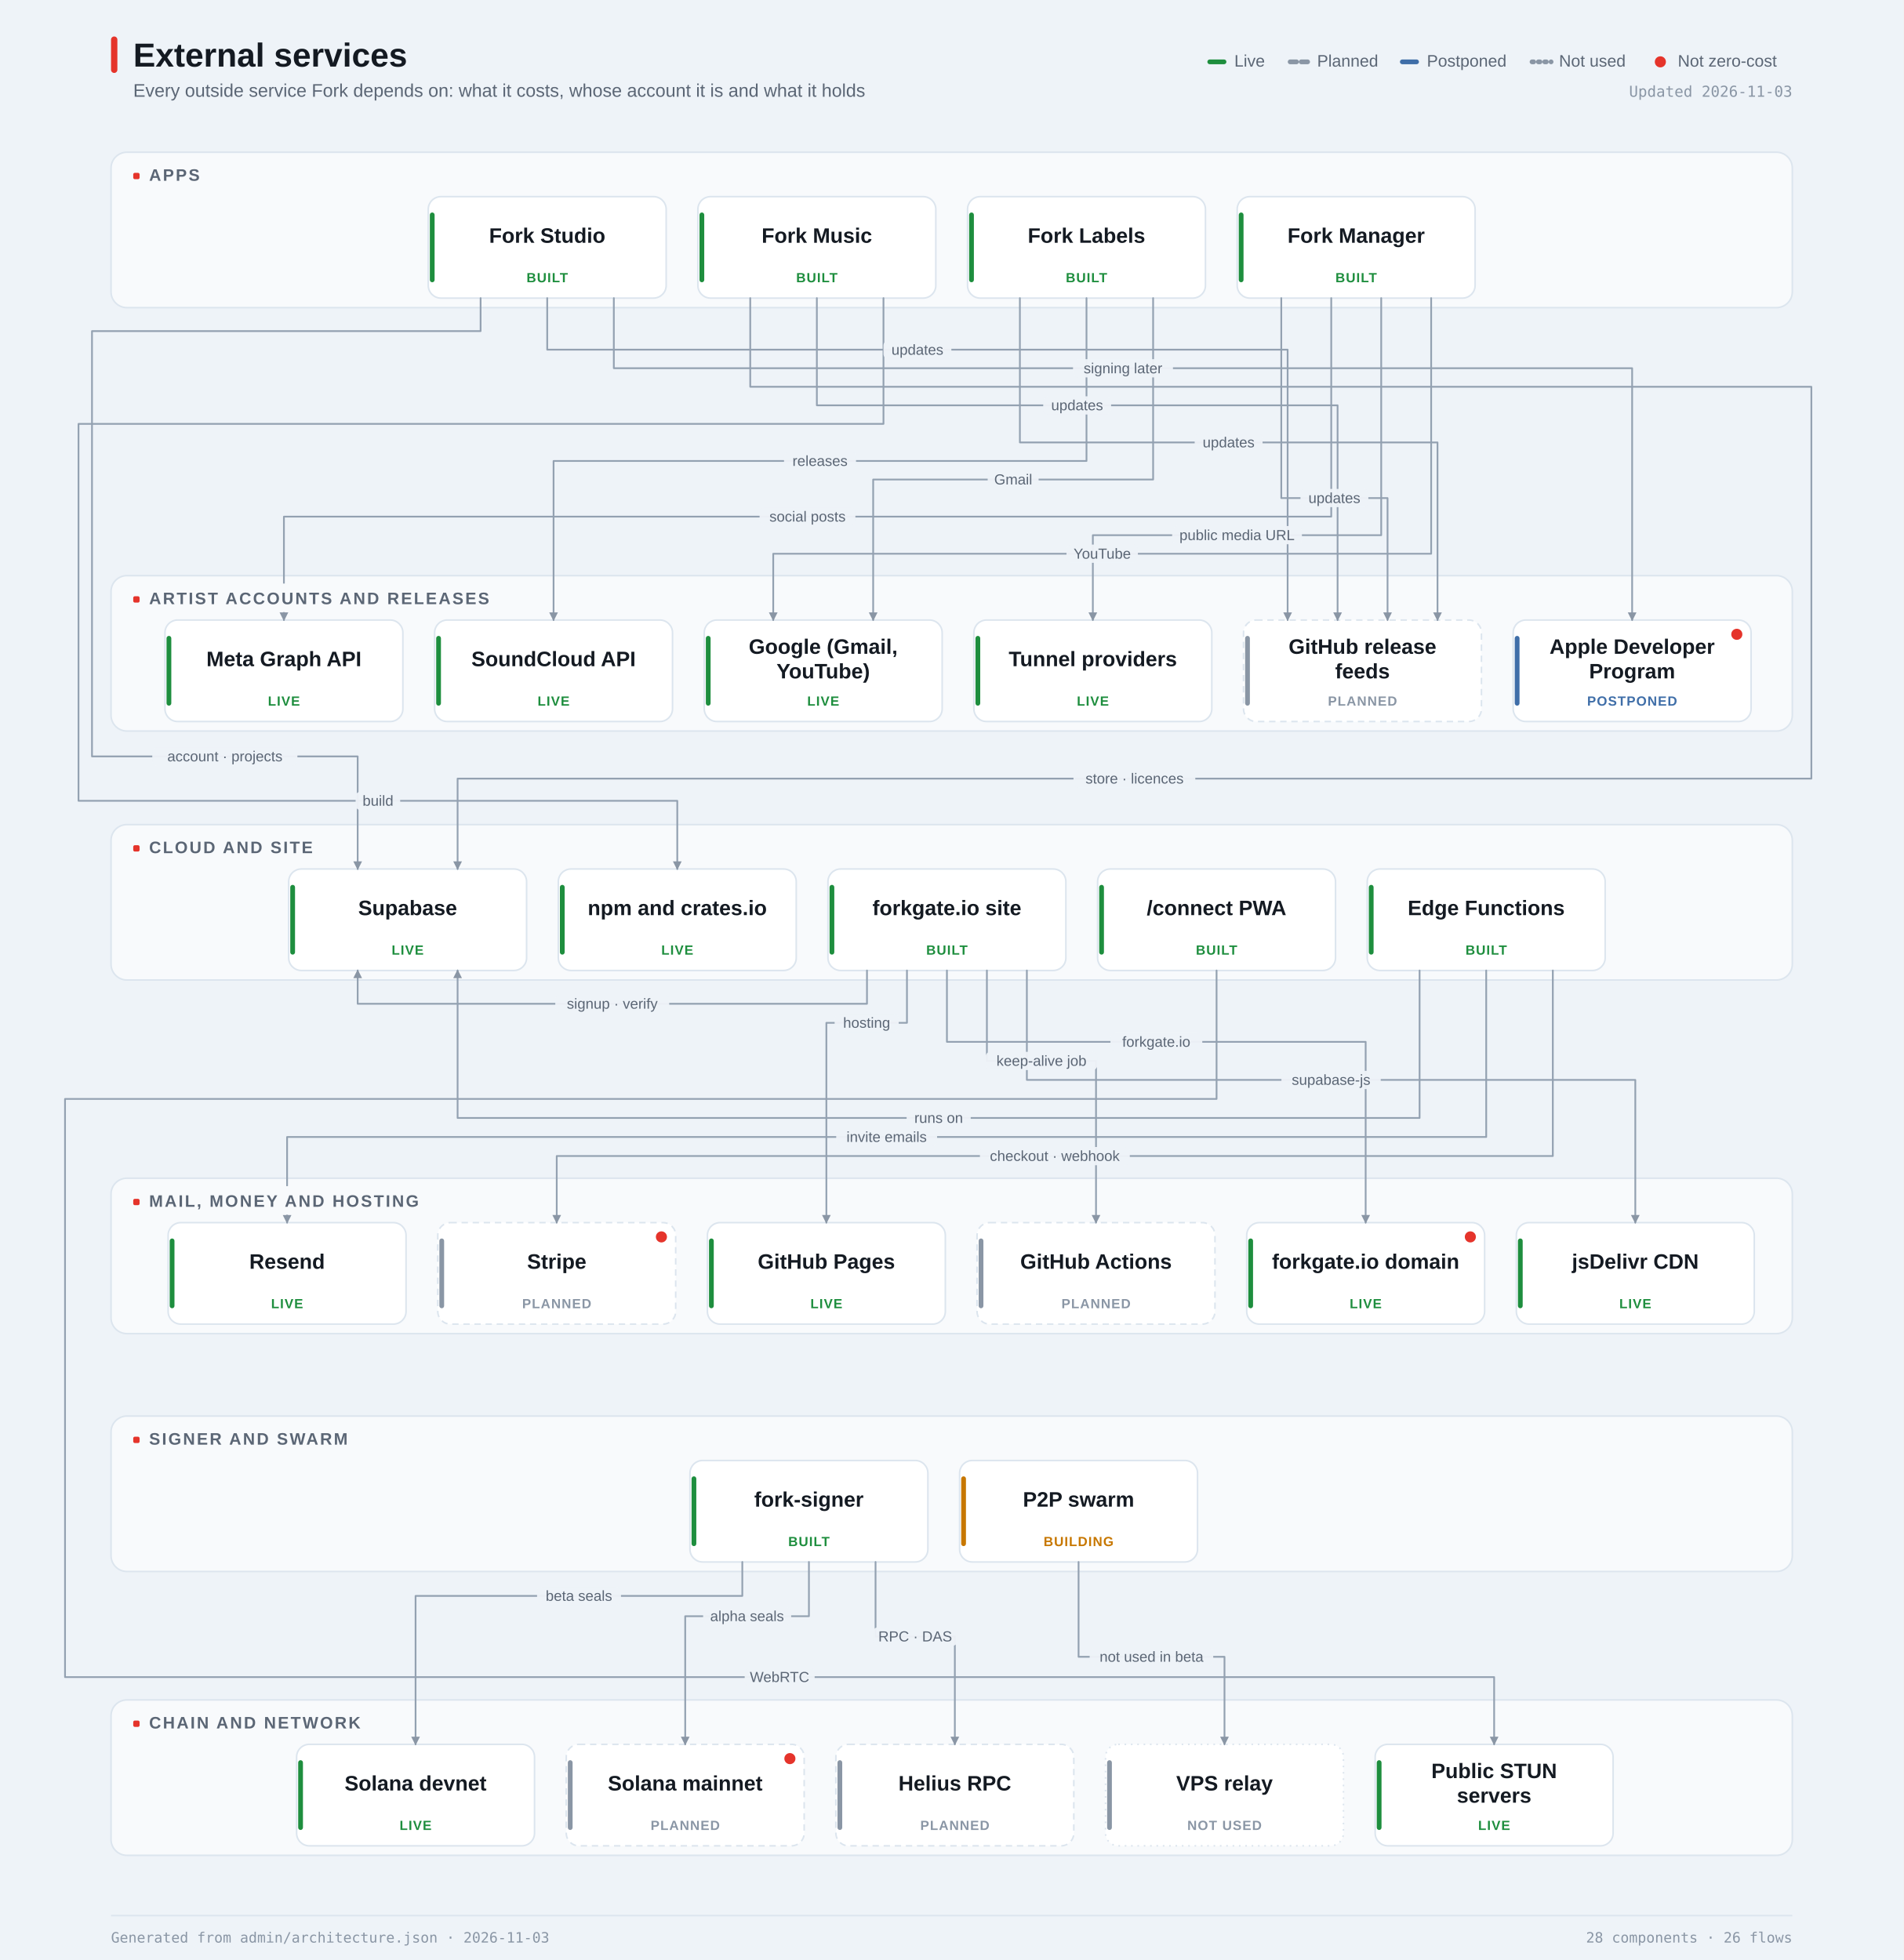
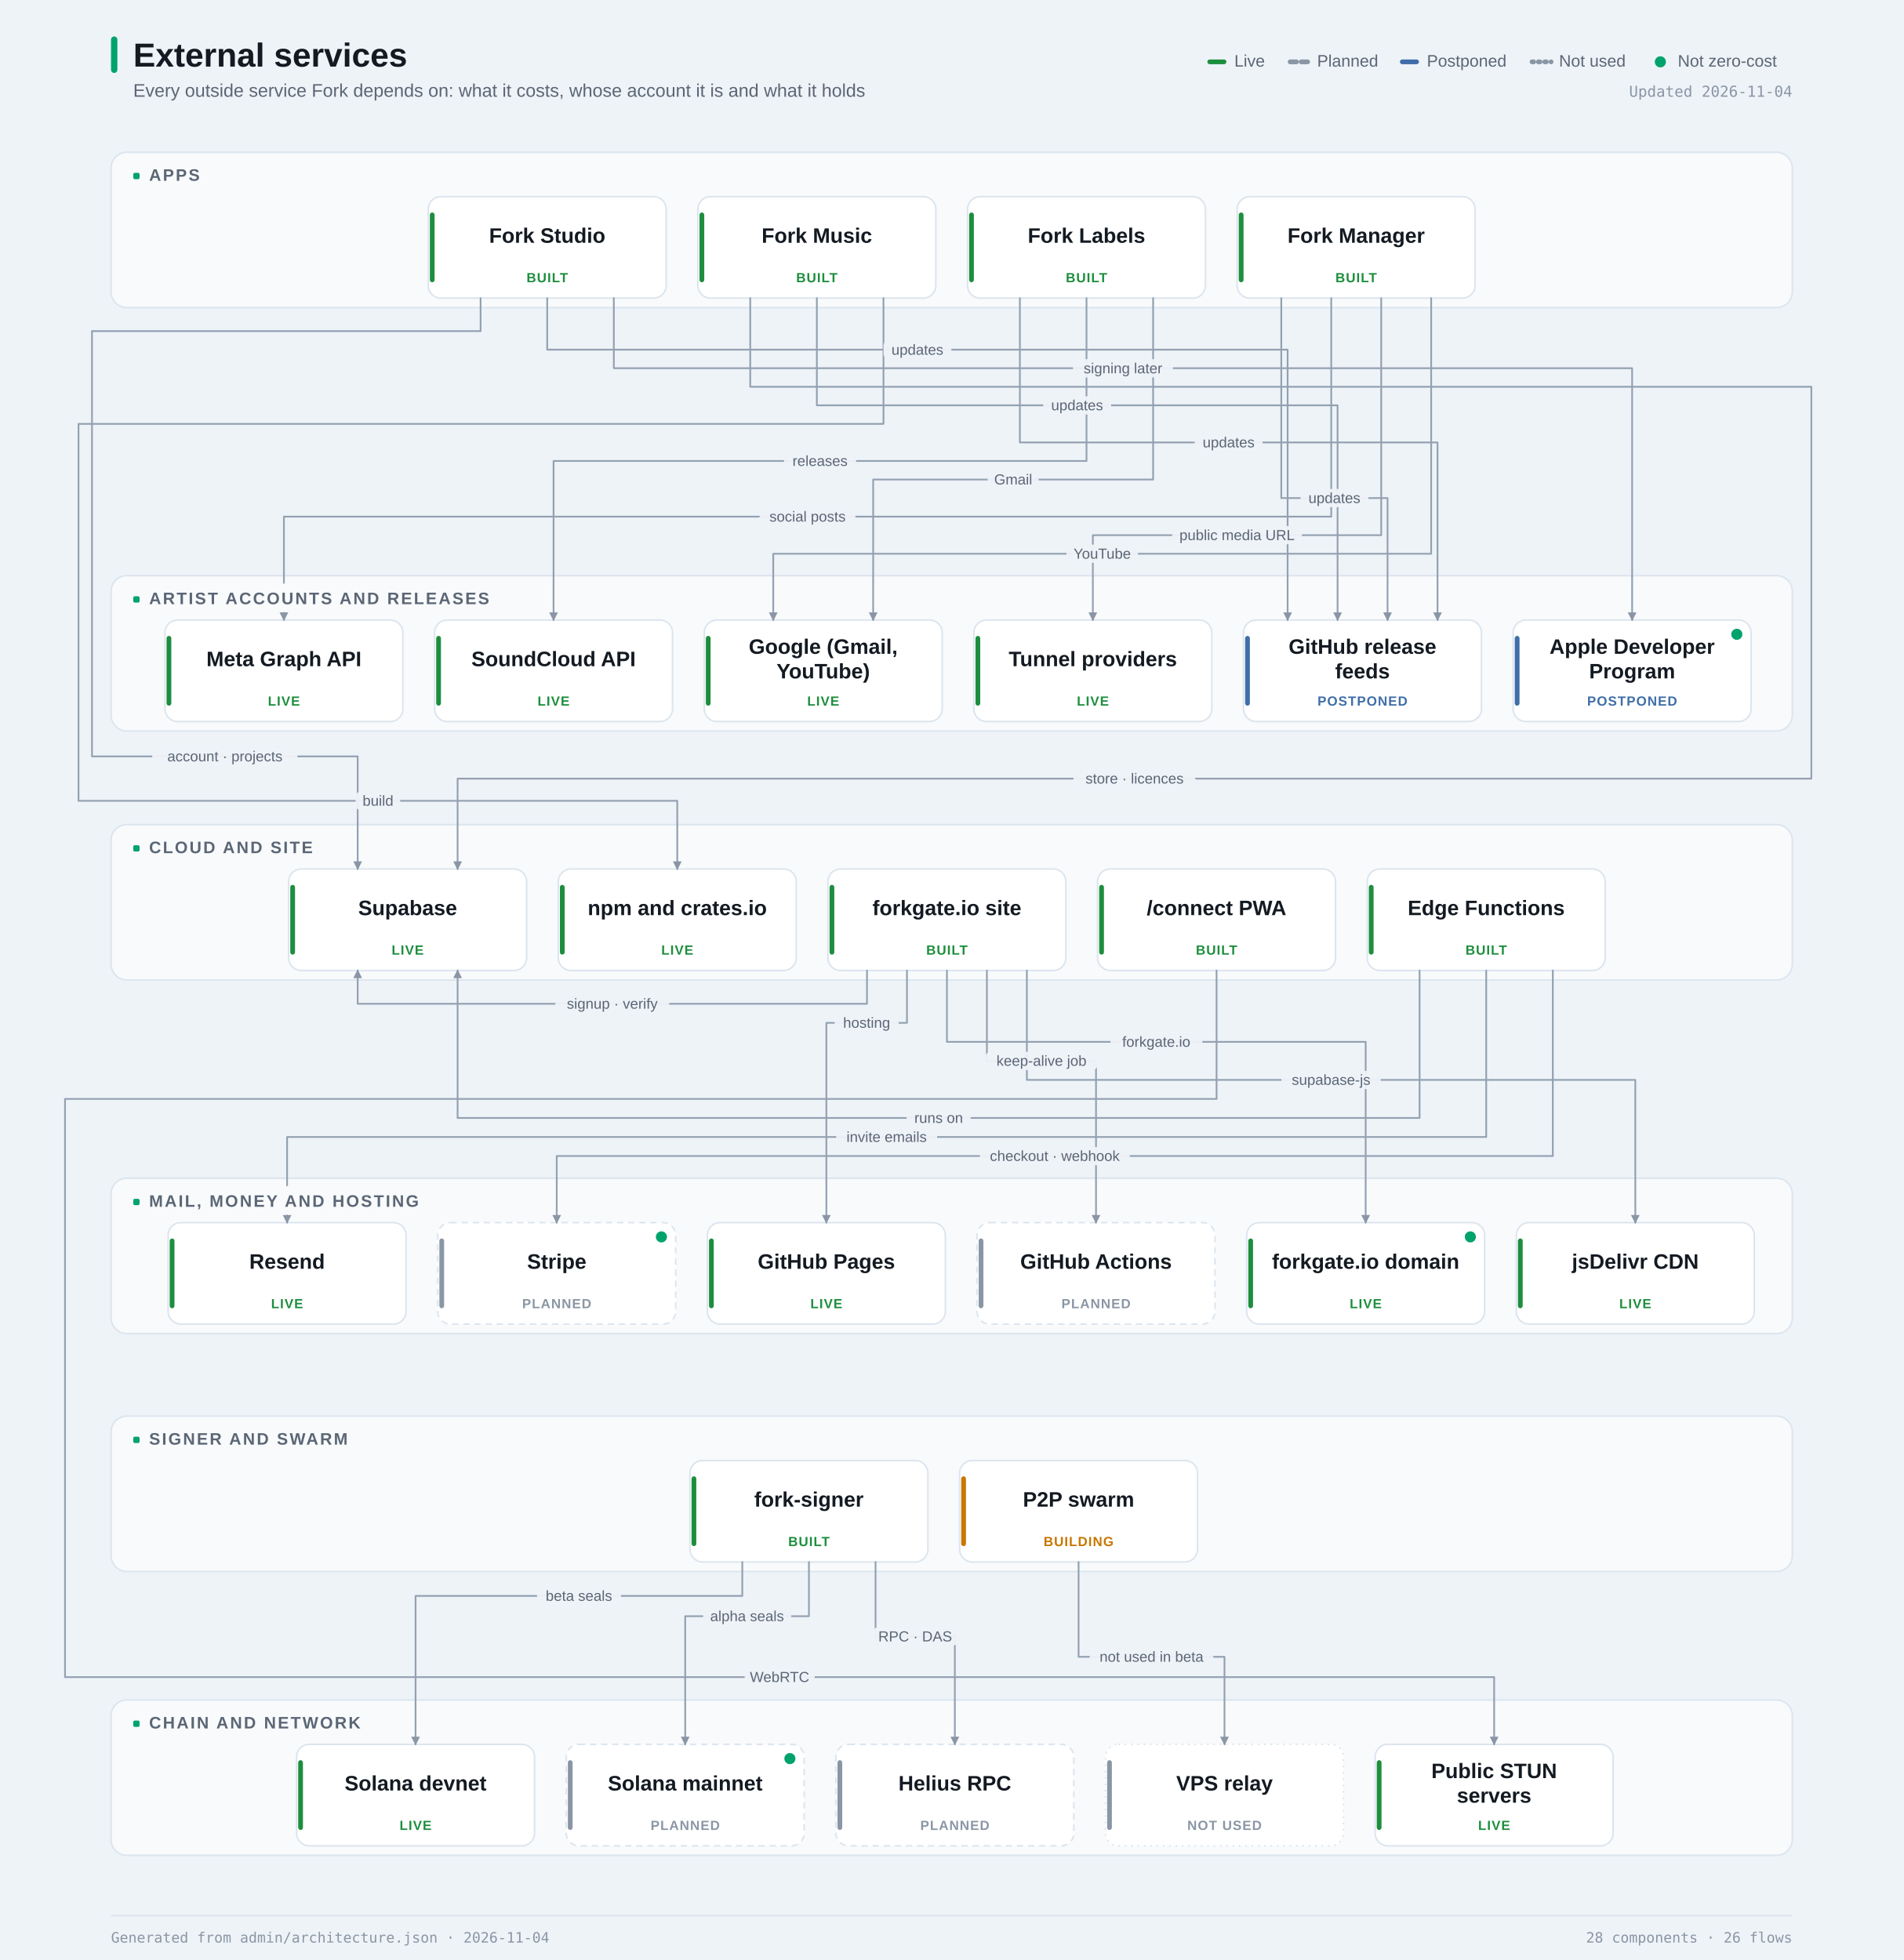
<svg xmlns="http://www.w3.org/2000/svg" width="1200" height="1236" viewBox="0 0 1200 1236" role="img" aria-labelledby="ar-title ar-desc">
  <defs>
    <marker id="ar-arrow" viewBox="0 0 8 8" refX="7" refY="4" markerWidth="5" markerHeight="5" orient="auto-start-reverse">
      <path d="M0 0 L8 4 L0 8 Z" fill="#8A96A5" />
    </marker>
  </defs>
  <rect width="1200" height="1236" fill="#EEF3F8" />
-   <rect x="70" y="23" width="4" height="23" rx="2" fill="#E5342B" />
+   <rect x="70" y="23" width="4" height="23" rx="2" fill="#00A36C" />
  <text x="84" y="42" font-family="-apple-system,BlinkMacSystemFont,&quot;SF Pro Text&quot;,&quot;Helvetica Neue&quot;,Arial,sans-serif" font-size="21" font-weight="700" fill="#141A22">External services</text>
  <text x="84" y="61" font-family="-apple-system,BlinkMacSystemFont,&quot;SF Pro Text&quot;,&quot;Helvetica Neue&quot;,Arial,sans-serif" font-size="11.5" font-weight="400" fill="#5B6675">Every outside service Fork depends on: what it costs, whose account it is and what it holds</text>
  <rect x="761.2" y="37.5" width="12" height="3" rx="1.5" fill="#1E8E3E" />
  <text x="778.2" y="42" font-family="-apple-system,BlinkMacSystemFont,&quot;SF Pro Text&quot;,&quot;Helvetica Neue&quot;,Arial,sans-serif" font-size="10.5" font-weight="400" fill="#5B6675">Live</text>
  <line x1="813.4" y1="39" x2="825.4" y2="39" stroke="#8A96A5" stroke-width="3" stroke-linecap="round" stroke-dasharray="4 3" />
  <text x="830.4" y="42" font-family="-apple-system,BlinkMacSystemFont,&quot;SF Pro Text&quot;,&quot;Helvetica Neue&quot;,Arial,sans-serif" font-size="10.5" font-weight="400" fill="#5B6675">Planned</text>
  <rect x="882.6" y="37.5" width="12" height="3" rx="1.5" fill="#3F6EA8" />
  <text x="899.6" y="42" font-family="-apple-system,BlinkMacSystemFont,&quot;SF Pro Text&quot;,&quot;Helvetica Neue&quot;,Arial,sans-serif" font-size="10.5" font-weight="400" fill="#5B6675">Postponed</text>
  <line x1="965.9" y1="39" x2="977.9" y2="39" stroke="#8A96A5" stroke-width="3" stroke-linecap="round" stroke-dasharray="1 3" />
  <text x="982.9" y="42" font-family="-apple-system,BlinkMacSystemFont,&quot;SF Pro Text&quot;,&quot;Helvetica Neue&quot;,Arial,sans-serif" font-size="10.5" font-weight="400" fill="#5B6675">Not used</text>
-   <circle cx="1046.8" cy="39" r="3.5" fill="#E5342B" />
+   <circle cx="1046.8" cy="39" r="3.5" fill="#00A36C" />
  <text x="1057.8" y="42" font-family="-apple-system,BlinkMacSystemFont,&quot;SF Pro Text&quot;,&quot;Helvetica Neue&quot;,Arial,sans-serif" font-size="10.5" font-weight="400" fill="#5B6675">Not zero-cost</text>
-   <text x="1130" y="61" font-family="ui-monospace,&quot;SF Mono&quot;,SFMono-Regular,Menlo,Consolas,monospace" font-size="9.5" font-weight="400" fill="#8A96A5" text-anchor="end">Updated 2026-11-03</text>
+   <text x="1130" y="61" font-family="ui-monospace,&quot;SF Mono&quot;,SFMono-Regular,Menlo,Consolas,monospace" font-size="9.5" font-weight="400" fill="#8A96A5" text-anchor="end">Updated 2026-11-04</text>
  <rect x="70" y="96" width="1060" height="98" rx="10" fill="#F8FAFC" stroke="#DCE5EE" />
  <g>
    <rect x="270" y="124" width="150" height="64" rx="8" fill="#FFFFFF" stroke="#DCE5EE" />
    <rect x="271" y="134" width="3" height="44" rx="1.5" fill="#1E8E3E" />
    <text x="345" y="153.1" font-family="-apple-system,BlinkMacSystemFont,&quot;SF Pro Text&quot;,&quot;Helvetica Neue&quot;,Arial,sans-serif" font-size="13.2" font-weight="600" fill="#141A22" text-anchor="middle">Fork Studio</text>
    <text x="345" y="178" font-family="-apple-system,BlinkMacSystemFont,&quot;SF Pro Text&quot;,&quot;Helvetica Neue&quot;,Arial,sans-serif" font-size="8.4" font-weight="600" fill="#1E8E3E" text-anchor="middle" letter-spacing="0.5">BUILT</text>
  </g>
  <g>
    <rect x="440" y="124" width="150" height="64" rx="8" fill="#FFFFFF" stroke="#DCE5EE" />
    <rect x="441" y="134" width="3" height="44" rx="1.5" fill="#1E8E3E" />
    <text x="515" y="153.1" font-family="-apple-system,BlinkMacSystemFont,&quot;SF Pro Text&quot;,&quot;Helvetica Neue&quot;,Arial,sans-serif" font-size="13.2" font-weight="600" fill="#141A22" text-anchor="middle">Fork Music</text>
    <text x="515" y="178" font-family="-apple-system,BlinkMacSystemFont,&quot;SF Pro Text&quot;,&quot;Helvetica Neue&quot;,Arial,sans-serif" font-size="8.4" font-weight="600" fill="#1E8E3E" text-anchor="middle" letter-spacing="0.5">BUILT</text>
  </g>
  <g>
    <rect x="610" y="124" width="150" height="64" rx="8" fill="#FFFFFF" stroke="#DCE5EE" />
    <rect x="611" y="134" width="3" height="44" rx="1.5" fill="#1E8E3E" />
    <text x="685" y="153.1" font-family="-apple-system,BlinkMacSystemFont,&quot;SF Pro Text&quot;,&quot;Helvetica Neue&quot;,Arial,sans-serif" font-size="13.2" font-weight="600" fill="#141A22" text-anchor="middle">Fork Labels</text>
    <text x="685" y="178" font-family="-apple-system,BlinkMacSystemFont,&quot;SF Pro Text&quot;,&quot;Helvetica Neue&quot;,Arial,sans-serif" font-size="8.4" font-weight="600" fill="#1E8E3E" text-anchor="middle" letter-spacing="0.5">BUILT</text>
  </g>
  <g>
    <rect x="780" y="124" width="150" height="64" rx="8" fill="#FFFFFF" stroke="#DCE5EE" />
    <rect x="781" y="134" width="3" height="44" rx="1.5" fill="#1E8E3E" />
    <text x="855" y="153.1" font-family="-apple-system,BlinkMacSystemFont,&quot;SF Pro Text&quot;,&quot;Helvetica Neue&quot;,Arial,sans-serif" font-size="13.2" font-weight="600" fill="#141A22" text-anchor="middle">Fork Manager</text>
    <text x="855" y="178" font-family="-apple-system,BlinkMacSystemFont,&quot;SF Pro Text&quot;,&quot;Helvetica Neue&quot;,Arial,sans-serif" font-size="8.4" font-weight="600" fill="#1E8E3E" text-anchor="middle" letter-spacing="0.5">BUILT</text>
  </g>
  <rect x="70" y="363" width="1060" height="98" rx="10" fill="#F8FAFC" stroke="#DCE5EE" />
  <g>
    <rect x="104" y="391" width="150" height="64" rx="8" fill="#FFFFFF" stroke="#DCE5EE" />
    <rect x="105" y="401" width="3" height="44" rx="1.5" fill="#1E8E3E" />
    <text x="179" y="420.1" font-family="-apple-system,BlinkMacSystemFont,&quot;SF Pro Text&quot;,&quot;Helvetica Neue&quot;,Arial,sans-serif" font-size="13.2" font-weight="600" fill="#141A22" text-anchor="middle">Meta Graph API</text>
    <text x="179" y="445" font-family="-apple-system,BlinkMacSystemFont,&quot;SF Pro Text&quot;,&quot;Helvetica Neue&quot;,Arial,sans-serif" font-size="8.4" font-weight="600" fill="#1E8E3E" text-anchor="middle" letter-spacing="0.5">LIVE</text>
  </g>
  <g>
    <rect x="274" y="391" width="150" height="64" rx="8" fill="#FFFFFF" stroke="#DCE5EE" />
    <rect x="275" y="401" width="3" height="44" rx="1.5" fill="#1E8E3E" />
    <text x="349" y="420.1" font-family="-apple-system,BlinkMacSystemFont,&quot;SF Pro Text&quot;,&quot;Helvetica Neue&quot;,Arial,sans-serif" font-size="13.2" font-weight="600" fill="#141A22" text-anchor="middle">SoundCloud API</text>
    <text x="349" y="445" font-family="-apple-system,BlinkMacSystemFont,&quot;SF Pro Text&quot;,&quot;Helvetica Neue&quot;,Arial,sans-serif" font-size="8.4" font-weight="600" fill="#1E8E3E" text-anchor="middle" letter-spacing="0.5">LIVE</text>
  </g>
  <g>
    <rect x="444" y="391" width="150" height="64" rx="8" fill="#FFFFFF" stroke="#DCE5EE" />
    <rect x="445" y="401" width="3" height="44" rx="1.5" fill="#1E8E3E" />
    <text x="519" y="412.3" font-family="-apple-system,BlinkMacSystemFont,&quot;SF Pro Text&quot;,&quot;Helvetica Neue&quot;,Arial,sans-serif" font-size="13.2" font-weight="600" fill="#141A22" text-anchor="middle">Google (Gmail,</text>
    <text x="519" y="427.8" font-family="-apple-system,BlinkMacSystemFont,&quot;SF Pro Text&quot;,&quot;Helvetica Neue&quot;,Arial,sans-serif" font-size="13.2" font-weight="600" fill="#141A22" text-anchor="middle">YouTube)</text>
    <text x="519" y="445" font-family="-apple-system,BlinkMacSystemFont,&quot;SF Pro Text&quot;,&quot;Helvetica Neue&quot;,Arial,sans-serif" font-size="8.4" font-weight="600" fill="#1E8E3E" text-anchor="middle" letter-spacing="0.5">LIVE</text>
  </g>
  <g>
    <rect x="614" y="391" width="150" height="64" rx="8" fill="#FFFFFF" stroke="#DCE5EE" />
    <rect x="615" y="401" width="3" height="44" rx="1.5" fill="#1E8E3E" />
    <text x="689" y="420.1" font-family="-apple-system,BlinkMacSystemFont,&quot;SF Pro Text&quot;,&quot;Helvetica Neue&quot;,Arial,sans-serif" font-size="13.2" font-weight="600" fill="#141A22" text-anchor="middle">Tunnel providers</text>
    <text x="689" y="445" font-family="-apple-system,BlinkMacSystemFont,&quot;SF Pro Text&quot;,&quot;Helvetica Neue&quot;,Arial,sans-serif" font-size="8.4" font-weight="600" fill="#1E8E3E" text-anchor="middle" letter-spacing="0.5">LIVE</text>
  </g>
  <g>
-     <rect x="784" y="391" width="150" height="64" rx="8" fill="#FFFFFF" stroke="#DCE5EE" stroke-dasharray="4 3" />
-     <rect x="785" y="401" width="3" height="44" rx="1.5" fill="#8A96A5" />
+     <rect x="784" y="391" width="150" height="64" rx="8" fill="#FFFFFF" stroke="#DCE5EE" />
+     <rect x="785" y="401" width="3" height="44" rx="1.5" fill="#3F6EA8" />
    <text x="859" y="412.3" font-family="-apple-system,BlinkMacSystemFont,&quot;SF Pro Text&quot;,&quot;Helvetica Neue&quot;,Arial,sans-serif" font-size="13.2" font-weight="600" fill="#141A22" text-anchor="middle">GitHub release</text>
    <text x="859" y="427.8" font-family="-apple-system,BlinkMacSystemFont,&quot;SF Pro Text&quot;,&quot;Helvetica Neue&quot;,Arial,sans-serif" font-size="13.2" font-weight="600" fill="#141A22" text-anchor="middle">feeds</text>
-     <text x="859" y="445" font-family="-apple-system,BlinkMacSystemFont,&quot;SF Pro Text&quot;,&quot;Helvetica Neue&quot;,Arial,sans-serif" font-size="8.4" font-weight="600" fill="#8A96A5" text-anchor="middle" letter-spacing="0.5">PLANNED</text>
+     <text x="859" y="445" font-family="-apple-system,BlinkMacSystemFont,&quot;SF Pro Text&quot;,&quot;Helvetica Neue&quot;,Arial,sans-serif" font-size="8.4" font-weight="600" fill="#3F6EA8" text-anchor="middle" letter-spacing="0.5">POSTPONED</text>
  </g>
  <g>
    <rect x="954" y="391" width="150" height="64" rx="8" fill="#FFFFFF" stroke="#DCE5EE" />
-     <circle cx="1095" cy="400" r="3.5" fill="#E5342B" />
+     <circle cx="1095" cy="400" r="3.5" fill="#00A36C" />
    <rect x="955" y="401" width="3" height="44" rx="1.5" fill="#3F6EA8" />
    <text x="1029" y="412.3" font-family="-apple-system,BlinkMacSystemFont,&quot;SF Pro Text&quot;,&quot;Helvetica Neue&quot;,Arial,sans-serif" font-size="13.2" font-weight="600" fill="#141A22" text-anchor="middle">Apple Developer</text>
    <text x="1029" y="427.8" font-family="-apple-system,BlinkMacSystemFont,&quot;SF Pro Text&quot;,&quot;Helvetica Neue&quot;,Arial,sans-serif" font-size="13.2" font-weight="600" fill="#141A22" text-anchor="middle">Program</text>
    <text x="1029" y="445" font-family="-apple-system,BlinkMacSystemFont,&quot;SF Pro Text&quot;,&quot;Helvetica Neue&quot;,Arial,sans-serif" font-size="8.4" font-weight="600" fill="#3F6EA8" text-anchor="middle" letter-spacing="0.5">POSTPONED</text>
  </g>
  <rect x="70" y="520" width="1060" height="98" rx="10" fill="#F8FAFC" stroke="#DCE5EE" />
  <g>
    <rect x="182" y="548" width="150" height="64" rx="8" fill="#FFFFFF" stroke="#DCE5EE" />
    <rect x="183" y="558" width="3" height="44" rx="1.5" fill="#1E8E3E" />
    <text x="257" y="577.1" font-family="-apple-system,BlinkMacSystemFont,&quot;SF Pro Text&quot;,&quot;Helvetica Neue&quot;,Arial,sans-serif" font-size="13.2" font-weight="600" fill="#141A22" text-anchor="middle">Supabase</text>
    <text x="257" y="602" font-family="-apple-system,BlinkMacSystemFont,&quot;SF Pro Text&quot;,&quot;Helvetica Neue&quot;,Arial,sans-serif" font-size="8.4" font-weight="600" fill="#1E8E3E" text-anchor="middle" letter-spacing="0.5">LIVE</text>
  </g>
  <g>
    <rect x="352" y="548" width="150" height="64" rx="8" fill="#FFFFFF" stroke="#DCE5EE" />
    <rect x="353" y="558" width="3" height="44" rx="1.5" fill="#1E8E3E" />
    <text x="427" y="577.1" font-family="-apple-system,BlinkMacSystemFont,&quot;SF Pro Text&quot;,&quot;Helvetica Neue&quot;,Arial,sans-serif" font-size="13.2" font-weight="600" fill="#141A22" text-anchor="middle">npm and crates.io</text>
    <text x="427" y="602" font-family="-apple-system,BlinkMacSystemFont,&quot;SF Pro Text&quot;,&quot;Helvetica Neue&quot;,Arial,sans-serif" font-size="8.4" font-weight="600" fill="#1E8E3E" text-anchor="middle" letter-spacing="0.5">LIVE</text>
  </g>
  <g>
    <rect x="522" y="548" width="150" height="64" rx="8" fill="#FFFFFF" stroke="#DCE5EE" />
    <rect x="523" y="558" width="3" height="44" rx="1.5" fill="#1E8E3E" />
    <text x="597" y="577.1" font-family="-apple-system,BlinkMacSystemFont,&quot;SF Pro Text&quot;,&quot;Helvetica Neue&quot;,Arial,sans-serif" font-size="13.2" font-weight="600" fill="#141A22" text-anchor="middle">forkgate.io site</text>
    <text x="597" y="602" font-family="-apple-system,BlinkMacSystemFont,&quot;SF Pro Text&quot;,&quot;Helvetica Neue&quot;,Arial,sans-serif" font-size="8.4" font-weight="600" fill="#1E8E3E" text-anchor="middle" letter-spacing="0.5">BUILT</text>
  </g>
  <g>
    <rect x="692" y="548" width="150" height="64" rx="8" fill="#FFFFFF" stroke="#DCE5EE" />
    <rect x="693" y="558" width="3" height="44" rx="1.5" fill="#1E8E3E" />
    <text x="767" y="577.1" font-family="-apple-system,BlinkMacSystemFont,&quot;SF Pro Text&quot;,&quot;Helvetica Neue&quot;,Arial,sans-serif" font-size="13.2" font-weight="600" fill="#141A22" text-anchor="middle">/connect PWA</text>
    <text x="767" y="602" font-family="-apple-system,BlinkMacSystemFont,&quot;SF Pro Text&quot;,&quot;Helvetica Neue&quot;,Arial,sans-serif" font-size="8.4" font-weight="600" fill="#1E8E3E" text-anchor="middle" letter-spacing="0.5">BUILT</text>
  </g>
  <g>
    <rect x="862" y="548" width="150" height="64" rx="8" fill="#FFFFFF" stroke="#DCE5EE" />
    <rect x="863" y="558" width="3" height="44" rx="1.5" fill="#1E8E3E" />
    <text x="937" y="577.1" font-family="-apple-system,BlinkMacSystemFont,&quot;SF Pro Text&quot;,&quot;Helvetica Neue&quot;,Arial,sans-serif" font-size="13.2" font-weight="600" fill="#141A22" text-anchor="middle">Edge Functions</text>
    <text x="937" y="602" font-family="-apple-system,BlinkMacSystemFont,&quot;SF Pro Text&quot;,&quot;Helvetica Neue&quot;,Arial,sans-serif" font-size="8.4" font-weight="600" fill="#1E8E3E" text-anchor="middle" letter-spacing="0.5">BUILT</text>
  </g>
  <rect x="70" y="743" width="1060" height="98" rx="10" fill="#F8FAFC" stroke="#DCE5EE" />
  <g>
    <rect x="106" y="771" width="150" height="64" rx="8" fill="#FFFFFF" stroke="#DCE5EE" />
    <rect x="107" y="781" width="3" height="44" rx="1.5" fill="#1E8E3E" />
    <text x="181" y="800.1" font-family="-apple-system,BlinkMacSystemFont,&quot;SF Pro Text&quot;,&quot;Helvetica Neue&quot;,Arial,sans-serif" font-size="13.2" font-weight="600" fill="#141A22" text-anchor="middle">Resend</text>
    <text x="181" y="825" font-family="-apple-system,BlinkMacSystemFont,&quot;SF Pro Text&quot;,&quot;Helvetica Neue&quot;,Arial,sans-serif" font-size="8.4" font-weight="600" fill="#1E8E3E" text-anchor="middle" letter-spacing="0.5">LIVE</text>
  </g>
  <g>
    <rect x="276" y="771" width="150" height="64" rx="8" fill="#FFFFFF" stroke="#DCE5EE" stroke-dasharray="4 3" />
-     <circle cx="417" cy="780" r="3.5" fill="#E5342B" />
+     <circle cx="417" cy="780" r="3.5" fill="#00A36C" />
    <rect x="277" y="781" width="3" height="44" rx="1.5" fill="#8A96A5" />
    <text x="351" y="800.1" font-family="-apple-system,BlinkMacSystemFont,&quot;SF Pro Text&quot;,&quot;Helvetica Neue&quot;,Arial,sans-serif" font-size="13.2" font-weight="600" fill="#141A22" text-anchor="middle">Stripe</text>
    <text x="351" y="825" font-family="-apple-system,BlinkMacSystemFont,&quot;SF Pro Text&quot;,&quot;Helvetica Neue&quot;,Arial,sans-serif" font-size="8.4" font-weight="600" fill="#8A96A5" text-anchor="middle" letter-spacing="0.5">PLANNED</text>
  </g>
  <g>
    <rect x="446" y="771" width="150" height="64" rx="8" fill="#FFFFFF" stroke="#DCE5EE" />
    <rect x="447" y="781" width="3" height="44" rx="1.5" fill="#1E8E3E" />
    <text x="521" y="800.1" font-family="-apple-system,BlinkMacSystemFont,&quot;SF Pro Text&quot;,&quot;Helvetica Neue&quot;,Arial,sans-serif" font-size="13.2" font-weight="600" fill="#141A22" text-anchor="middle">GitHub Pages</text>
    <text x="521" y="825" font-family="-apple-system,BlinkMacSystemFont,&quot;SF Pro Text&quot;,&quot;Helvetica Neue&quot;,Arial,sans-serif" font-size="8.4" font-weight="600" fill="#1E8E3E" text-anchor="middle" letter-spacing="0.5">LIVE</text>
  </g>
  <g>
    <rect x="616" y="771" width="150" height="64" rx="8" fill="#FFFFFF" stroke="#DCE5EE" stroke-dasharray="4 3" />
    <rect x="617" y="781" width="3" height="44" rx="1.5" fill="#8A96A5" />
    <text x="691" y="800.1" font-family="-apple-system,BlinkMacSystemFont,&quot;SF Pro Text&quot;,&quot;Helvetica Neue&quot;,Arial,sans-serif" font-size="13.2" font-weight="600" fill="#141A22" text-anchor="middle">GitHub Actions</text>
    <text x="691" y="825" font-family="-apple-system,BlinkMacSystemFont,&quot;SF Pro Text&quot;,&quot;Helvetica Neue&quot;,Arial,sans-serif" font-size="8.4" font-weight="600" fill="#8A96A5" text-anchor="middle" letter-spacing="0.5">PLANNED</text>
  </g>
  <g>
    <rect x="786" y="771" width="150" height="64" rx="8" fill="#FFFFFF" stroke="#DCE5EE" />
-     <circle cx="927" cy="780" r="3.5" fill="#E5342B" />
+     <circle cx="927" cy="780" r="3.5" fill="#00A36C" />
    <rect x="787" y="781" width="3" height="44" rx="1.5" fill="#1E8E3E" />
    <text x="861" y="800.1" font-family="-apple-system,BlinkMacSystemFont,&quot;SF Pro Text&quot;,&quot;Helvetica Neue&quot;,Arial,sans-serif" font-size="13.2" font-weight="600" fill="#141A22" text-anchor="middle">forkgate.io domain</text>
    <text x="861" y="825" font-family="-apple-system,BlinkMacSystemFont,&quot;SF Pro Text&quot;,&quot;Helvetica Neue&quot;,Arial,sans-serif" font-size="8.4" font-weight="600" fill="#1E8E3E" text-anchor="middle" letter-spacing="0.5">LIVE</text>
  </g>
  <g>
    <rect x="956" y="771" width="150" height="64" rx="8" fill="#FFFFFF" stroke="#DCE5EE" />
    <rect x="957" y="781" width="3" height="44" rx="1.5" fill="#1E8E3E" />
    <text x="1031" y="800.1" font-family="-apple-system,BlinkMacSystemFont,&quot;SF Pro Text&quot;,&quot;Helvetica Neue&quot;,Arial,sans-serif" font-size="13.2" font-weight="600" fill="#141A22" text-anchor="middle">jsDelivr CDN</text>
    <text x="1031" y="825" font-family="-apple-system,BlinkMacSystemFont,&quot;SF Pro Text&quot;,&quot;Helvetica Neue&quot;,Arial,sans-serif" font-size="8.4" font-weight="600" fill="#1E8E3E" text-anchor="middle" letter-spacing="0.5">LIVE</text>
  </g>
  <rect x="70" y="893" width="1060" height="98" rx="10" fill="#F8FAFC" stroke="#DCE5EE" />
  <g>
    <rect x="435" y="921" width="150" height="64" rx="8" fill="#FFFFFF" stroke="#DCE5EE" />
    <rect x="436" y="931" width="3" height="44" rx="1.5" fill="#1E8E3E" />
    <text x="510" y="950.1" font-family="-apple-system,BlinkMacSystemFont,&quot;SF Pro Text&quot;,&quot;Helvetica Neue&quot;,Arial,sans-serif" font-size="13.2" font-weight="600" fill="#141A22" text-anchor="middle">fork-signer</text>
    <text x="510" y="975" font-family="-apple-system,BlinkMacSystemFont,&quot;SF Pro Text&quot;,&quot;Helvetica Neue&quot;,Arial,sans-serif" font-size="8.4" font-weight="600" fill="#1E8E3E" text-anchor="middle" letter-spacing="0.5">BUILT</text>
  </g>
  <g>
    <rect x="605" y="921" width="150" height="64" rx="8" fill="#FFFFFF" stroke="#DCE5EE" />
    <rect x="606" y="931" width="3" height="44" rx="1.5" fill="#C77700" />
    <text x="680" y="950.1" font-family="-apple-system,BlinkMacSystemFont,&quot;SF Pro Text&quot;,&quot;Helvetica Neue&quot;,Arial,sans-serif" font-size="13.2" font-weight="600" fill="#141A22" text-anchor="middle">P2P swarm</text>
    <text x="680" y="975" font-family="-apple-system,BlinkMacSystemFont,&quot;SF Pro Text&quot;,&quot;Helvetica Neue&quot;,Arial,sans-serif" font-size="8.4" font-weight="600" fill="#C77700" text-anchor="middle" letter-spacing="0.5">BUILDING</text>
  </g>
  <rect x="70" y="1072" width="1060" height="98" rx="10" fill="#F8FAFC" stroke="#DCE5EE" />
  <g>
    <rect x="187" y="1100" width="150" height="64" rx="8" fill="#FFFFFF" stroke="#DCE5EE" />
    <rect x="188" y="1110" width="3" height="44" rx="1.5" fill="#1E8E3E" />
    <text x="262" y="1129.1" font-family="-apple-system,BlinkMacSystemFont,&quot;SF Pro Text&quot;,&quot;Helvetica Neue&quot;,Arial,sans-serif" font-size="13.2" font-weight="600" fill="#141A22" text-anchor="middle">Solana devnet</text>
    <text x="262" y="1154" font-family="-apple-system,BlinkMacSystemFont,&quot;SF Pro Text&quot;,&quot;Helvetica Neue&quot;,Arial,sans-serif" font-size="8.4" font-weight="600" fill="#1E8E3E" text-anchor="middle" letter-spacing="0.5">LIVE</text>
  </g>
  <g>
    <rect x="357" y="1100" width="150" height="64" rx="8" fill="#FFFFFF" stroke="#DCE5EE" stroke-dasharray="4 3" />
-     <circle cx="498" cy="1109" r="3.5" fill="#E5342B" />
+     <circle cx="498" cy="1109" r="3.5" fill="#00A36C" />
    <rect x="358" y="1110" width="3" height="44" rx="1.5" fill="#8A96A5" />
    <text x="432" y="1129.1" font-family="-apple-system,BlinkMacSystemFont,&quot;SF Pro Text&quot;,&quot;Helvetica Neue&quot;,Arial,sans-serif" font-size="13.2" font-weight="600" fill="#141A22" text-anchor="middle">Solana mainnet</text>
    <text x="432" y="1154" font-family="-apple-system,BlinkMacSystemFont,&quot;SF Pro Text&quot;,&quot;Helvetica Neue&quot;,Arial,sans-serif" font-size="8.4" font-weight="600" fill="#8A96A5" text-anchor="middle" letter-spacing="0.5">PLANNED</text>
  </g>
  <g>
    <rect x="527" y="1100" width="150" height="64" rx="8" fill="#FFFFFF" stroke="#DCE5EE" stroke-dasharray="4 3" />
    <rect x="528" y="1110" width="3" height="44" rx="1.5" fill="#8A96A5" />
    <text x="602" y="1129.1" font-family="-apple-system,BlinkMacSystemFont,&quot;SF Pro Text&quot;,&quot;Helvetica Neue&quot;,Arial,sans-serif" font-size="13.2" font-weight="600" fill="#141A22" text-anchor="middle">Helius RPC</text>
    <text x="602" y="1154" font-family="-apple-system,BlinkMacSystemFont,&quot;SF Pro Text&quot;,&quot;Helvetica Neue&quot;,Arial,sans-serif" font-size="8.4" font-weight="600" fill="#8A96A5" text-anchor="middle" letter-spacing="0.5">PLANNED</text>
  </g>
  <g>
    <rect x="697" y="1100" width="150" height="64" rx="8" fill="#FFFFFF" stroke="#DCE5EE" stroke-dasharray="1 3" />
    <rect x="698" y="1110" width="3" height="44" rx="1.5" fill="#8A96A5" />
    <text x="772" y="1129.1" font-family="-apple-system,BlinkMacSystemFont,&quot;SF Pro Text&quot;,&quot;Helvetica Neue&quot;,Arial,sans-serif" font-size="13.2" font-weight="600" fill="#141A22" text-anchor="middle">VPS relay</text>
    <text x="772" y="1154" font-family="-apple-system,BlinkMacSystemFont,&quot;SF Pro Text&quot;,&quot;Helvetica Neue&quot;,Arial,sans-serif" font-size="8.4" font-weight="600" fill="#8A96A5" text-anchor="middle" letter-spacing="0.5">NOT USED</text>
  </g>
  <g>
    <rect x="867" y="1100" width="150" height="64" rx="8" fill="#FFFFFF" stroke="#DCE5EE" />
    <rect x="868" y="1110" width="3" height="44" rx="1.5" fill="#1E8E3E" />
    <text x="942" y="1121.3" font-family="-apple-system,BlinkMacSystemFont,&quot;SF Pro Text&quot;,&quot;Helvetica Neue&quot;,Arial,sans-serif" font-size="13.2" font-weight="600" fill="#141A22" text-anchor="middle">Public STUN</text>
    <text x="942" y="1136.8" font-family="-apple-system,BlinkMacSystemFont,&quot;SF Pro Text&quot;,&quot;Helvetica Neue&quot;,Arial,sans-serif" font-size="13.2" font-weight="600" fill="#141A22" text-anchor="middle">servers</text>
    <text x="942" y="1154" font-family="-apple-system,BlinkMacSystemFont,&quot;SF Pro Text&quot;,&quot;Helvetica Neue&quot;,Arial,sans-serif" font-size="8.4" font-weight="600" fill="#1E8E3E" text-anchor="middle" letter-spacing="0.5">LIVE</text>
  </g>
  <path d="M303 188 L303 208.8 L58 208.8 L58 477 L225.5 477 L225.5 548" fill="none" stroke="#93A1B1" stroke-width="1.1" stroke-linejoin="round" stroke-linecap="round" marker-end="url(#ar-arrow)" />
  <path d="M473 188 L473 243.9 L1142 243.9 L1142 491 L288.5 491 L288.5 548" fill="none" stroke="#93A1B1" stroke-width="1.1" stroke-linejoin="round" stroke-linecap="round" marker-end="url(#ar-arrow)" />
  <path d="M546.6 612 L546.6 633 L225.5 633 L225.5 612" fill="none" stroke="#93A1B1" stroke-width="1.1" stroke-linejoin="round" stroke-linecap="round" marker-end="url(#ar-arrow)" />
  <path d="M895 612 L895 705 L288.5 705 L288.5 612" fill="none" stroke="#93A1B1" stroke-width="1.1" stroke-linejoin="round" stroke-linecap="round" marker-end="url(#ar-arrow)" />
  <path d="M937 612 L937 717 L181 717 L181 771" fill="none" stroke="#93A1B1" stroke-width="1.1" stroke-linejoin="round" stroke-linecap="round" marker-end="url(#ar-arrow)" />
  <path d="M979 612 L979 729 L351 729 L351 771" fill="none" stroke="#93A1B1" stroke-width="1.1" stroke-linejoin="round" stroke-linecap="round" marker-end="url(#ar-arrow)" />
  <path d="M468 985 L468 1006.4 L262 1006.4 L262 1100" fill="none" stroke="#93A1B1" stroke-width="1.1" stroke-linejoin="round" stroke-linecap="round" marker-end="url(#ar-arrow)" />
  <path d="M510 985 L510 1019.2 L432 1019.2 L432 1100" fill="none" stroke="#93A1B1" stroke-width="1.1" stroke-linejoin="round" stroke-linecap="round" marker-end="url(#ar-arrow)" />
  <path d="M552 985 L552 1032 L602 1032 L602 1100" fill="none" stroke="#93A1B1" stroke-width="1.1" stroke-linejoin="round" stroke-linecap="round" marker-end="url(#ar-arrow)" />
  <path d="M571.8 612 L571.8 645 L521 645 L521 771" fill="none" stroke="#93A1B1" stroke-width="1.1" stroke-linejoin="round" stroke-linecap="round" marker-end="url(#ar-arrow)" />
  <path d="M597 612 L597 657 L861 657 L861 771" fill="none" stroke="#93A1B1" stroke-width="1.1" stroke-linejoin="round" stroke-linecap="round" marker-end="url(#ar-arrow)" />
  <path d="M622.2 612 L622.2 669 L691 669 L691 771" fill="none" stroke="#93A1B1" stroke-width="1.1" stroke-linejoin="round" stroke-linecap="round" marker-end="url(#ar-arrow)" />
  <path d="M647.4 612 L647.4 681 L1031 681 L1031 771" fill="none" stroke="#93A1B1" stroke-width="1.1" stroke-linejoin="round" stroke-linecap="round" marker-end="url(#ar-arrow)" />
  <path d="M345 188 L345 220.5 L811.8 220.5 L811.8 391" fill="none" stroke="#93A1B1" stroke-width="1.1" stroke-linejoin="round" stroke-linecap="round" marker-end="url(#ar-arrow)" />
  <path d="M515 188 L515 255.6 L843.3 255.6 L843.3 391" fill="none" stroke="#93A1B1" stroke-width="1.1" stroke-linejoin="round" stroke-linecap="round" marker-end="url(#ar-arrow)" />
  <path d="M387 188 L387 232.2 L1029 232.2 L1029 391" fill="none" stroke="#93A1B1" stroke-width="1.1" stroke-linejoin="round" stroke-linecap="round" marker-end="url(#ar-arrow)" />
  <path d="M807.8 188 L807.8 314.1 L874.8 314.1 L874.8 391" fill="none" stroke="#93A1B1" stroke-width="1.1" stroke-linejoin="round" stroke-linecap="round" marker-end="url(#ar-arrow)" />
  <path d="M643 188 L643 279 L906.3 279 L906.3 391" fill="none" stroke="#93A1B1" stroke-width="1.1" stroke-linejoin="round" stroke-linecap="round" marker-end="url(#ar-arrow)" />
  <path d="M680 985 L680 1044.8 L772 1044.8 L772 1100" fill="none" stroke="#93A1B1" stroke-width="1.1" stroke-linejoin="round" stroke-linecap="round" marker-end="url(#ar-arrow)" />
  <path d="M767 612 L767 693 L41 693 L41 1057.6 L942 1057.6 L942 1100" fill="none" stroke="#93A1B1" stroke-width="1.1" stroke-linejoin="round" stroke-linecap="round" marker-end="url(#ar-arrow)" />
  <path d="M839.3 188 L839.3 325.8 L179 325.8 L179 391" fill="none" stroke="#93A1B1" stroke-width="1.1" stroke-linejoin="round" stroke-linecap="round" marker-end="url(#ar-arrow)" />
  <path d="M870.8 188 L870.8 337.5 L689 337.5 L689 391" fill="none" stroke="#93A1B1" stroke-width="1.1" stroke-linejoin="round" stroke-linecap="round" marker-end="url(#ar-arrow)" />
  <path d="M902.3 188 L902.3 349.2 L487.5 349.2 L487.5 391" fill="none" stroke="#93A1B1" stroke-width="1.1" stroke-linejoin="round" stroke-linecap="round" marker-end="url(#ar-arrow)" />
  <path d="M685 188 L685 290.7 L349 290.7 L349 391" fill="none" stroke="#93A1B1" stroke-width="1.1" stroke-linejoin="round" stroke-linecap="round" marker-end="url(#ar-arrow)" />
  <path d="M727 188 L727 302.4 L550.5 302.4 L550.5 391" fill="none" stroke="#93A1B1" stroke-width="1.1" stroke-linejoin="round" stroke-linecap="round" marker-end="url(#ar-arrow)" />
  <path d="M557 188 L557 267.3 L49.5 267.3 L49.5 505 L427 505 L427 548" fill="none" stroke="#93A1B1" stroke-width="1.1" stroke-linejoin="round" stroke-linecap="round" marker-end="url(#ar-arrow)" />
  <rect x="96" y="471.3" width="91.5" height="11.5" rx="3" fill="#EEF3F8" opacity="0.96" />
  <text x="141.8" y="480.1" font-family="-apple-system,BlinkMacSystemFont,&quot;SF Pro Text&quot;,&quot;Helvetica Neue&quot;,Arial,sans-serif" font-size="9.2" font-weight="400" fill="#5B6675" text-anchor="middle">account · projects</text>
  <rect x="676.8" y="485.3" width="76.8" height="11.5" rx="3" fill="#EEF3F8" opacity="0.96" />
  <text x="715.3" y="494.1" font-family="-apple-system,BlinkMacSystemFont,&quot;SF Pro Text&quot;,&quot;Helvetica Neue&quot;,Arial,sans-serif" font-size="9.2" font-weight="400" fill="#5B6675" text-anchor="middle">store · licences</text>
  <rect x="350.1" y="627.3" width="71.8" height="11.5" rx="3" fill="#EEF3F8" opacity="0.96" />
  <text x="386" y="636.1" font-family="-apple-system,BlinkMacSystemFont,&quot;SF Pro Text&quot;,&quot;Helvetica Neue&quot;,Arial,sans-serif" font-size="9.2" font-weight="400" fill="#5B6675" text-anchor="middle">signup · verify</text>
  <rect x="571.6" y="699.3" width="40.4" height="11.5" rx="3" fill="#EEF3F8" opacity="0.96" />
  <text x="591.8" y="708.1" font-family="-apple-system,BlinkMacSystemFont,&quot;SF Pro Text&quot;,&quot;Helvetica Neue&quot;,Arial,sans-serif" font-size="9.2" font-weight="400" fill="#5B6675" text-anchor="middle">runs on</text>
  <rect x="527.2" y="711.3" width="63.6" height="11.5" rx="3" fill="#EEF3F8" opacity="0.96" />
  <text x="559" y="720.1" font-family="-apple-system,BlinkMacSystemFont,&quot;SF Pro Text&quot;,&quot;Helvetica Neue&quot;,Arial,sans-serif" font-size="9.2" font-weight="400" fill="#5B6675" text-anchor="middle">invite emails</text>
  <rect x="617.8" y="723.3" width="94.5" height="11.5" rx="3" fill="#EEF3F8" opacity="0.96" />
  <text x="665" y="732.1" font-family="-apple-system,BlinkMacSystemFont,&quot;SF Pro Text&quot;,&quot;Helvetica Neue&quot;,Arial,sans-serif" font-size="9.2" font-weight="400" fill="#5B6675" text-anchor="middle">checkout · webhook</text>
  <rect x="338.6" y="1000.7" width="52.9" height="11.5" rx="3" fill="#EEF3F8" opacity="0.96" />
  <text x="365" y="1009.5" font-family="-apple-system,BlinkMacSystemFont,&quot;SF Pro Text&quot;,&quot;Helvetica Neue&quot;,Arial,sans-serif" font-size="9.2" font-weight="400" fill="#5B6675" text-anchor="middle">beta seals</text>
  <rect x="443.3" y="1013.5" width="55.5" height="11.5" rx="3" fill="#EEF3F8" opacity="0.96" />
  <text x="471" y="1022.3" font-family="-apple-system,BlinkMacSystemFont,&quot;SF Pro Text&quot;,&quot;Helvetica Neue&quot;,Arial,sans-serif" font-size="9.2" font-weight="400" fill="#5B6675" text-anchor="middle">alpha seals</text>
  <rect x="550.3" y="1026.3" width="53.4" height="11.5" rx="3" fill="#EEF3F8" opacity="0.96" />
  <text x="577" y="1035.1" font-family="-apple-system,BlinkMacSystemFont,&quot;SF Pro Text&quot;,&quot;Helvetica Neue&quot;,Arial,sans-serif" font-size="9.2" font-weight="400" fill="#5B6675" text-anchor="middle">RPC · DAS</text>
  <rect x="526.2" y="639.3" width="40.4" height="11.5" rx="3" fill="#EEF3F8" opacity="0.96" />
  <text x="546.4" y="648.1" font-family="-apple-system,BlinkMacSystemFont,&quot;SF Pro Text&quot;,&quot;Helvetica Neue&quot;,Arial,sans-serif" font-size="9.2" font-weight="400" fill="#5B6675" text-anchor="middle">hosting</text>
  <rect x="700.1" y="651.3" width="57.9" height="11.5" rx="3" fill="#EEF3F8" opacity="0.96" />
  <text x="729" y="660.1" font-family="-apple-system,BlinkMacSystemFont,&quot;SF Pro Text&quot;,&quot;Helvetica Neue&quot;,Arial,sans-serif" font-size="9.2" font-weight="400" fill="#5B6675" text-anchor="middle">forkgate.io</text>
  <rect x="621.4" y="663.3" width="70.4" height="11.5" rx="3" fill="#EEF3F8" opacity="0.96" />
  <text x="656.6" y="672.1" font-family="-apple-system,BlinkMacSystemFont,&quot;SF Pro Text&quot;,&quot;Helvetica Neue&quot;,Arial,sans-serif" font-size="9.2" font-weight="400" fill="#5B6675" text-anchor="middle">keep-alive job</text>
  <rect x="807.9" y="675.3" width="62.6" height="11.5" rx="3" fill="#EEF3F8" opacity="0.96" />
  <text x="839.2" y="684.1" font-family="-apple-system,BlinkMacSystemFont,&quot;SF Pro Text&quot;,&quot;Helvetica Neue&quot;,Arial,sans-serif" font-size="9.2" font-weight="400" fill="#5B6675" text-anchor="middle">supabase-js</text>
  <rect x="557" y="214.8" width="42.8" height="11.5" rx="3" fill="#EEF3F8" opacity="0.96" />
  <text x="578.4" y="223.7" font-family="-apple-system,BlinkMacSystemFont,&quot;SF Pro Text&quot;,&quot;Helvetica Neue&quot;,Arial,sans-serif" font-size="9.2" font-weight="400" fill="#5B6675" text-anchor="middle">updates</text>
  <rect x="657.7" y="249.9" width="42.8" height="11.5" rx="3" fill="#EEF3F8" opacity="0.96" />
  <text x="679.1" y="258.7" font-family="-apple-system,BlinkMacSystemFont,&quot;SF Pro Text&quot;,&quot;Helvetica Neue&quot;,Arial,sans-serif" font-size="9.2" font-weight="400" fill="#5B6675" text-anchor="middle">updates</text>
  <rect x="676.5" y="226.5" width="63" height="11.5" rx="3" fill="#EEF3F8" opacity="0.96" />
  <text x="708" y="235.4" font-family="-apple-system,BlinkMacSystemFont,&quot;SF Pro Text&quot;,&quot;Helvetica Neue&quot;,Arial,sans-serif" font-size="9.2" font-weight="400" fill="#5B6675" text-anchor="middle">signing later</text>
  <rect x="819.9" y="308.3" width="42.8" height="11.5" rx="3" fill="#EEF3F8" opacity="0.96" />
  <text x="841.3" y="317.2" font-family="-apple-system,BlinkMacSystemFont,&quot;SF Pro Text&quot;,&quot;Helvetica Neue&quot;,Arial,sans-serif" font-size="9.2" font-weight="400" fill="#5B6675" text-anchor="middle">updates</text>
  <rect x="753.2" y="273.3" width="42.8" height="11.5" rx="3" fill="#EEF3F8" opacity="0.96" />
  <text x="774.6" y="282.1" font-family="-apple-system,BlinkMacSystemFont,&quot;SF Pro Text&quot;,&quot;Helvetica Neue&quot;,Arial,sans-serif" font-size="9.2" font-weight="400" fill="#5B6675" text-anchor="middle">updates</text>
  <rect x="687" y="1039.1" width="77.9" height="11.5" rx="3" fill="#EEF3F8" opacity="0.96" />
  <text x="726" y="1047.9" font-family="-apple-system,BlinkMacSystemFont,&quot;SF Pro Text&quot;,&quot;Helvetica Neue&quot;,Arial,sans-serif" font-size="9.2" font-weight="400" fill="#5B6675" text-anchor="middle">not used in beta</text>
  <rect x="469.5" y="1051.9" width="44.1" height="11.5" rx="3" fill="#EEF3F8" opacity="0.96" />
  <text x="491.5" y="1060.7" font-family="-apple-system,BlinkMacSystemFont,&quot;SF Pro Text&quot;,&quot;Helvetica Neue&quot;,Arial,sans-serif" font-size="9.2" font-weight="400" fill="#5B6675" text-anchor="middle">WebRTC</text>
  <rect x="478.9" y="320" width="60.4" height="11.5" rx="3" fill="#EEF3F8" opacity="0.96" />
  <text x="509.1" y="328.9" font-family="-apple-system,BlinkMacSystemFont,&quot;SF Pro Text&quot;,&quot;Helvetica Neue&quot;,Arial,sans-serif" font-size="9.2" font-weight="400" fill="#5B6675" text-anchor="middle">social posts</text>
  <rect x="739" y="331.7" width="81.8" height="11.5" rx="3" fill="#EEF3F8" opacity="0.96" />
  <text x="779.9" y="340.6" font-family="-apple-system,BlinkMacSystemFont,&quot;SF Pro Text&quot;,&quot;Helvetica Neue&quot;,Arial,sans-serif" font-size="9.2" font-weight="400" fill="#5B6675" text-anchor="middle">public media URL</text>
  <rect x="672.4" y="343.4" width="45" height="11.5" rx="3" fill="#EEF3F8" opacity="0.96" />
  <text x="694.9" y="352.3" font-family="-apple-system,BlinkMacSystemFont,&quot;SF Pro Text&quot;,&quot;Helvetica Neue&quot;,Arial,sans-serif" font-size="9.2" font-weight="400" fill="#5B6675" text-anchor="middle">YouTube</text>
  <rect x="494.3" y="284.9" width="45.4" height="11.5" rx="3" fill="#EEF3F8" opacity="0.96" />
  <text x="517" y="293.8" font-family="-apple-system,BlinkMacSystemFont,&quot;SF Pro Text&quot;,&quot;Helvetica Neue&quot;,Arial,sans-serif" font-size="9.2" font-weight="400" fill="#5B6675" text-anchor="middle">releases</text>
  <rect x="622.7" y="296.6" width="32.1" height="11.5" rx="3" fill="#EEF3F8" opacity="0.96" />
  <text x="638.8" y="305.5" font-family="-apple-system,BlinkMacSystemFont,&quot;SF Pro Text&quot;,&quot;Helvetica Neue&quot;,Arial,sans-serif" font-size="9.2" font-weight="400" fill="#5B6675" text-anchor="middle">Gmail</text>
  <rect x="224.2" y="499.3" width="28.1" height="11.5" rx="3" fill="#EEF3F8" opacity="0.96" />
  <text x="238.3" y="508.1" font-family="-apple-system,BlinkMacSystemFont,&quot;SF Pro Text&quot;,&quot;Helvetica Neue&quot;,Arial,sans-serif" font-size="9.2" font-weight="400" fill="#5B6675" text-anchor="middle">build</text>
  <rect x="79" y="101" width="53" height="18" rx="4" fill="#F8FAFC" />
-   <rect x="84" y="109" width="4" height="4" rx="1" fill="#E5342B" />
+   <rect x="84" y="109" width="4" height="4" rx="1" fill="#00A36C" />
  <text x="94" y="114" font-family="-apple-system,BlinkMacSystemFont,&quot;SF Pro Text&quot;,&quot;Helvetica Neue&quot;,Arial,sans-serif" font-size="10.5" font-weight="600" fill="#5B6675" letter-spacing="1.1">APPS</text>
  <rect x="79" y="368" width="229.8" height="18" rx="4" fill="#F8FAFC" />
-   <rect x="84" y="376" width="4" height="4" rx="1" fill="#E5342B" />
+   <rect x="84" y="376" width="4" height="4" rx="1" fill="#00A36C" />
  <text x="94" y="381" font-family="-apple-system,BlinkMacSystemFont,&quot;SF Pro Text&quot;,&quot;Helvetica Neue&quot;,Arial,sans-serif" font-size="10.5" font-weight="600" fill="#5B6675" letter-spacing="1.1">ARTIST ACCOUNTS AND RELEASES</text>
  <rect x="79" y="525" width="121.4" height="18" rx="4" fill="#F8FAFC" />
-   <rect x="84" y="533" width="4" height="4" rx="1" fill="#E5342B" />
+   <rect x="84" y="533" width="4" height="4" rx="1" fill="#00A36C" />
  <text x="94" y="538" font-family="-apple-system,BlinkMacSystemFont,&quot;SF Pro Text&quot;,&quot;Helvetica Neue&quot;,Arial,sans-serif" font-size="10.5" font-weight="600" fill="#5B6675" letter-spacing="1.1">CLOUD AND SITE</text>
  <rect x="79" y="748" width="185.9" height="18" rx="4" fill="#F8FAFC" />
-   <rect x="84" y="756" width="4" height="4" rx="1" fill="#E5342B" />
+   <rect x="84" y="756" width="4" height="4" rx="1" fill="#00A36C" />
  <text x="94" y="761" font-family="-apple-system,BlinkMacSystemFont,&quot;SF Pro Text&quot;,&quot;Helvetica Neue&quot;,Arial,sans-serif" font-size="10.5" font-weight="600" fill="#5B6675" letter-spacing="1.1">MAIL, MONEY AND HOSTING</text>
  <rect x="79" y="898" width="141.6" height="18" rx="4" fill="#F8FAFC" />
-   <rect x="84" y="906" width="4" height="4" rx="1" fill="#E5342B" />
+   <rect x="84" y="906" width="4" height="4" rx="1" fill="#00A36C" />
  <text x="94" y="911" font-family="-apple-system,BlinkMacSystemFont,&quot;SF Pro Text&quot;,&quot;Helvetica Neue&quot;,Arial,sans-serif" font-size="10.5" font-weight="600" fill="#5B6675" letter-spacing="1.1">SIGNER AND SWARM</text>
  <rect x="79" y="1077" width="147.5" height="18" rx="4" fill="#F8FAFC" />
-   <rect x="84" y="1085" width="4" height="4" rx="1" fill="#E5342B" />
+   <rect x="84" y="1085" width="4" height="4" rx="1" fill="#00A36C" />
  <text x="94" y="1090" font-family="-apple-system,BlinkMacSystemFont,&quot;SF Pro Text&quot;,&quot;Helvetica Neue&quot;,Arial,sans-serif" font-size="10.5" font-weight="600" fill="#5B6675" letter-spacing="1.1">CHAIN AND NETWORK</text>
  <line x1="70" y1="1208" x2="1130" y2="1208" stroke="#DCE5EE" />
-   <text x="70" y="1225" font-family="ui-monospace,&quot;SF Mono&quot;,SFMono-Regular,Menlo,Consolas,monospace" font-size="9" font-weight="400" fill="#8A96A5">Generated from admin/architecture.json · 2026-11-03</text>
+   <text x="70" y="1225" font-family="ui-monospace,&quot;SF Mono&quot;,SFMono-Regular,Menlo,Consolas,monospace" font-size="9" font-weight="400" fill="#8A96A5">Generated from admin/architecture.json · 2026-11-04</text>
  <text x="1130" y="1225" font-family="ui-monospace,&quot;SF Mono&quot;,SFMono-Regular,Menlo,Consolas,monospace" font-size="9" font-weight="400" fill="#8A96A5" text-anchor="end">28 components · 26 flows</text>
</svg>
